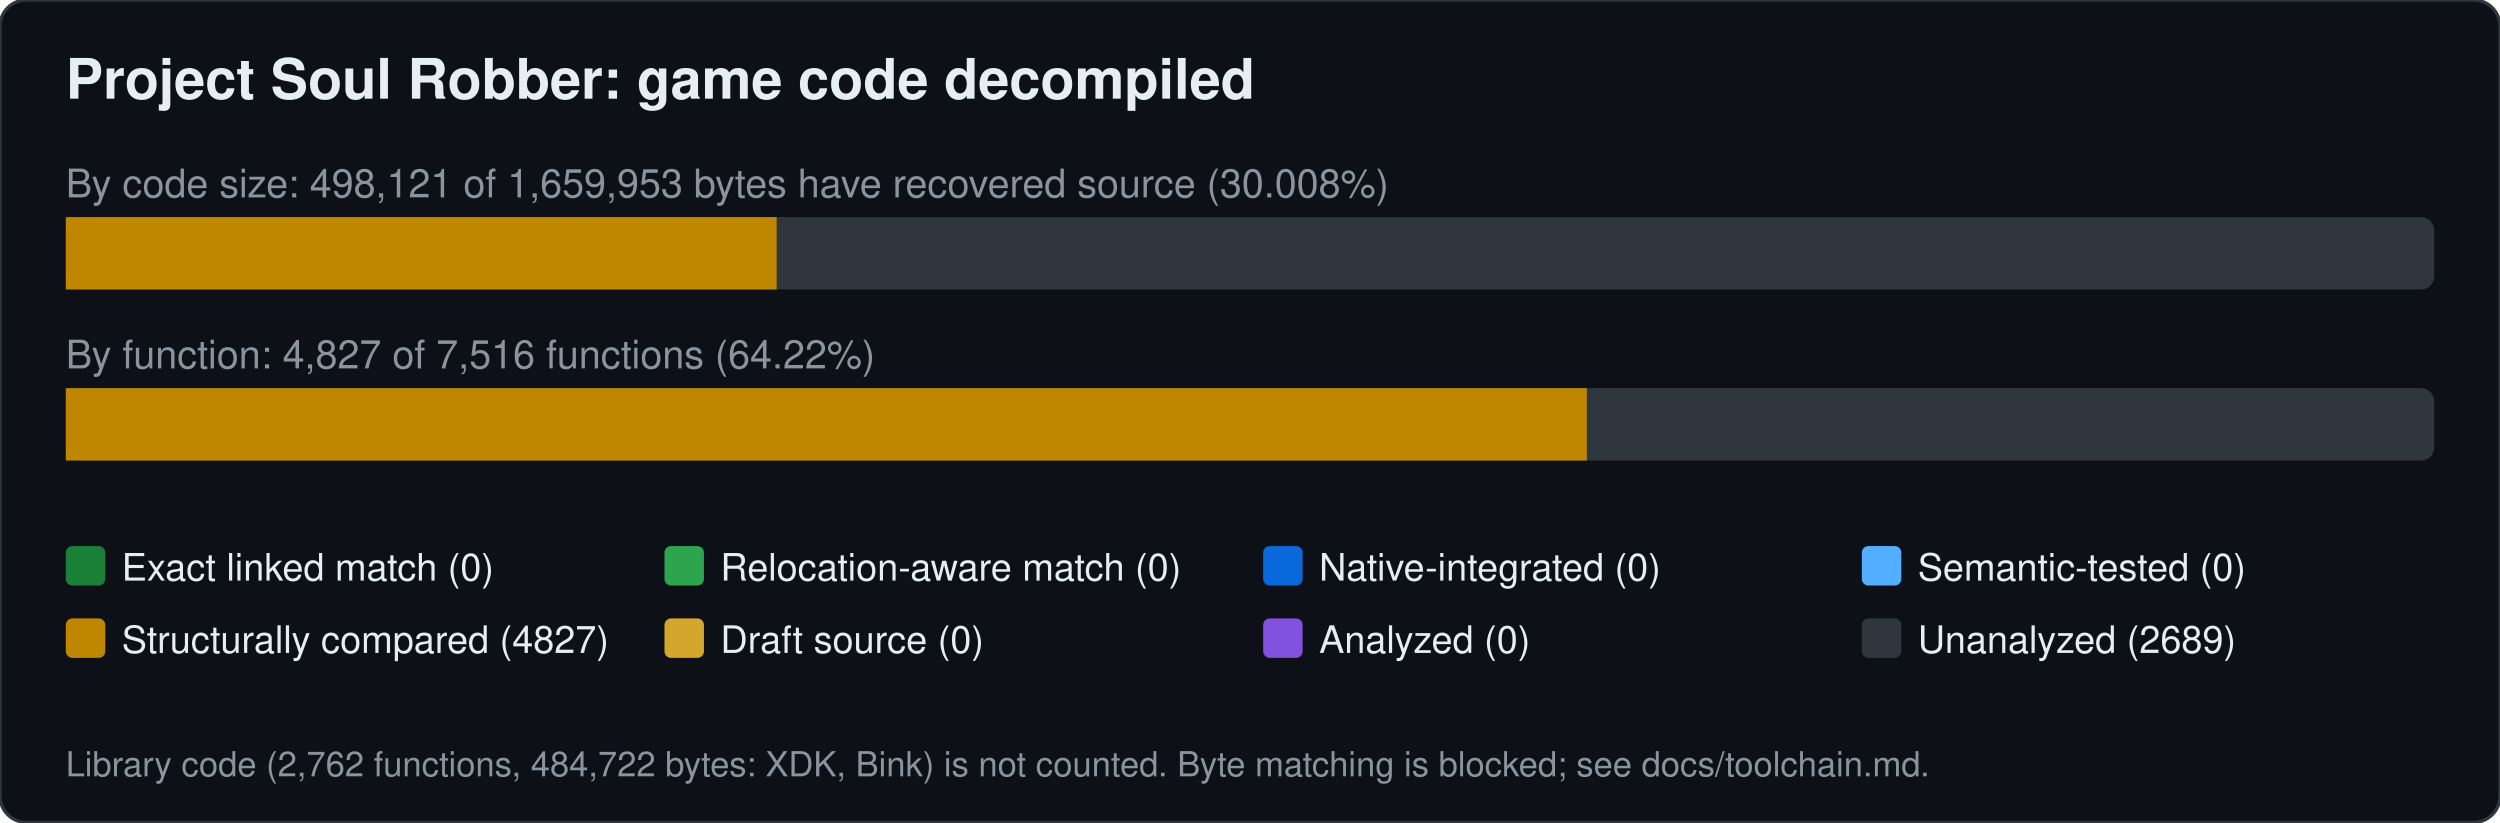
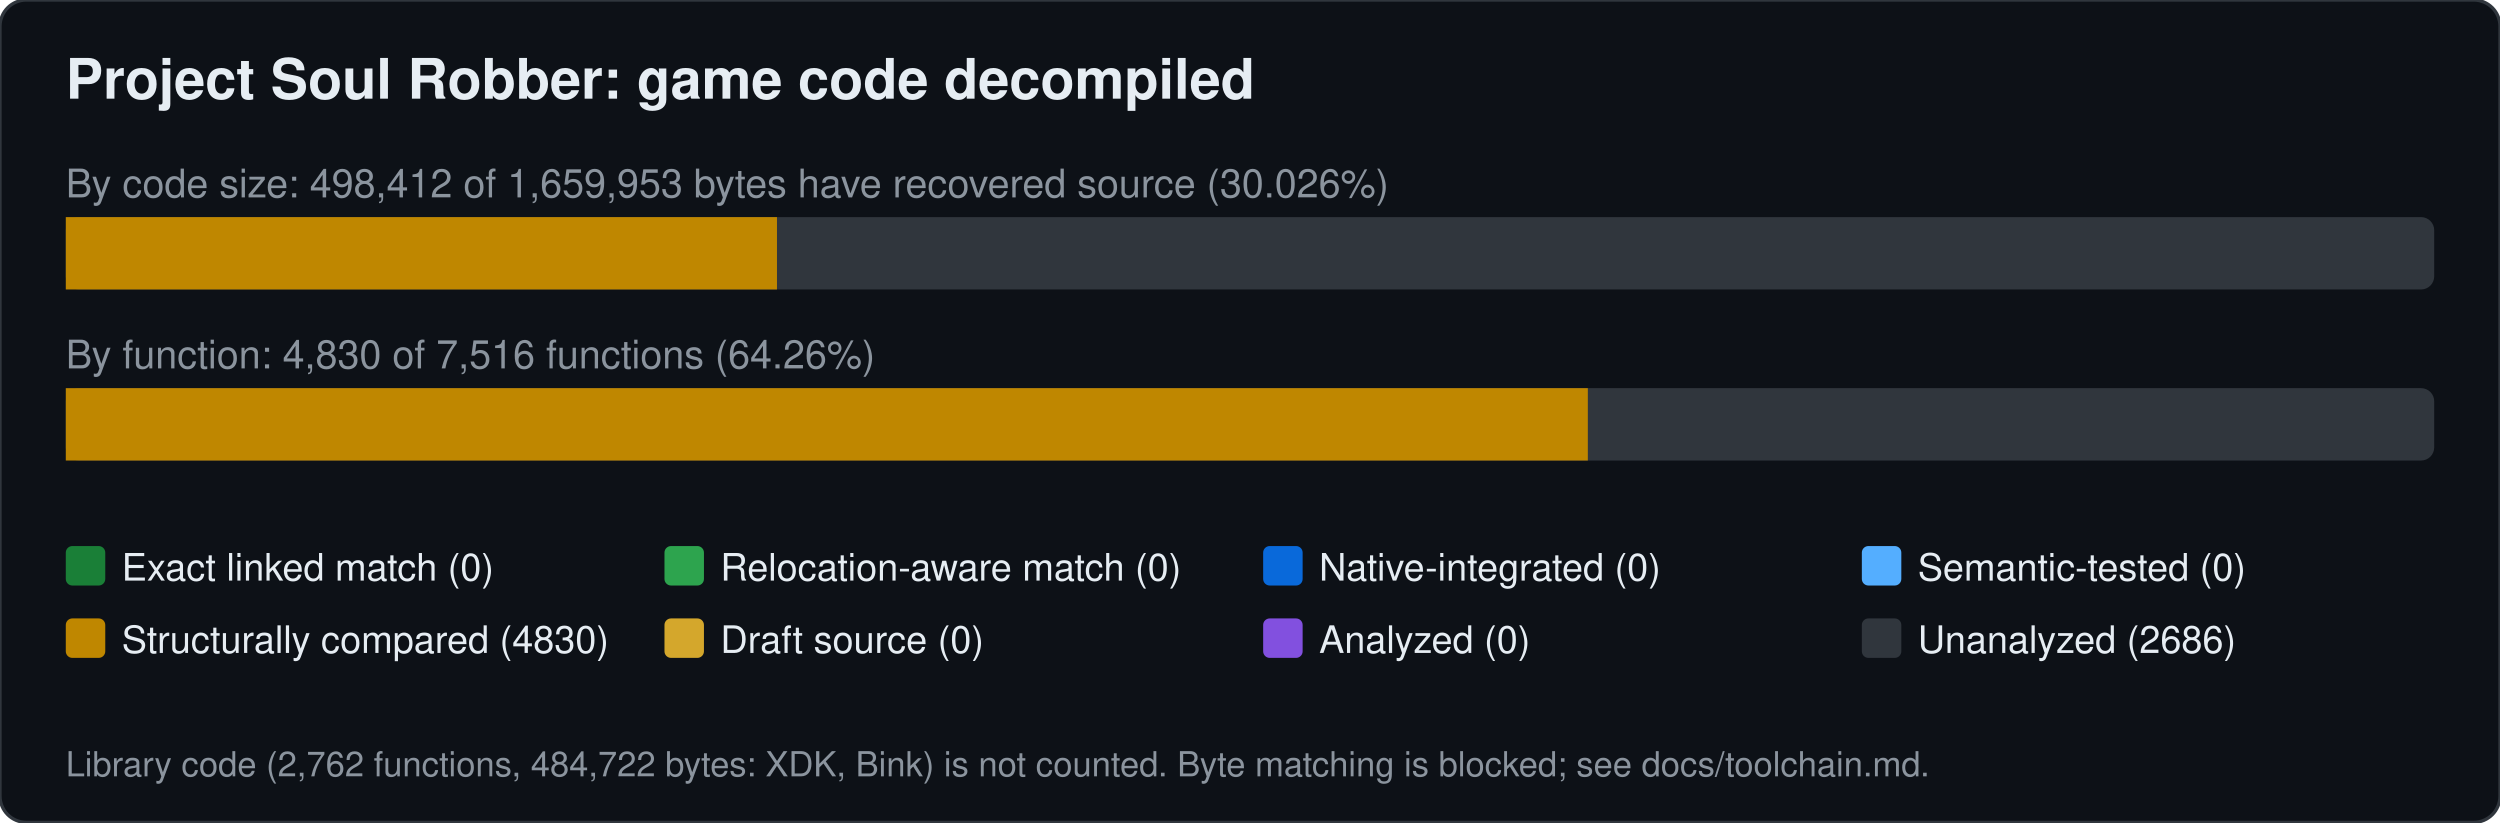
<svg xmlns="http://www.w3.org/2000/svg" width="760" height="250" viewBox="0 0 760 250" font-family="Segoe UI,Helvetica,Arial,sans-serif">
  <rect width="760" height="250" rx="8" fill="#0d1117" stroke="#30363d" />
  <text x="20" y="30" font-size="17" font-weight="600" fill="#e6edf3">Project Soul Robber: game code decompiled</text>
-   <text x="20" y="60" font-size="12" fill="#8b949e">By code size: 498,121 of 1,659,953 bytes have recovered source (30.008%)</text>
+   <text x="20" y="60" font-size="12" fill="#8b949e">By code size: 498,412 of 1,659,953 bytes have recovered source (30.026%)</text>
  <rect x="20" y="66" width="720" height="22" rx="4" fill="#30363d" />
-   <rect x="20.0" y="66" width="216.1" height="22" fill="#bf8700" />
-   <text x="20" y="112" font-size="12" fill="#8b949e">By function: 4,827 of 7,516 functions (64.22%)</text>
+   <rect x="20.0" y="66" width="216.2" height="22" fill="#bf8700" />
+   <text x="20" y="112" font-size="12" fill="#8b949e">By function: 4,830 of 7,516 functions (64.26%)</text>
  <rect x="20" y="118" width="720" height="22" rx="4" fill="#30363d" />
-   <rect x="20.0" y="118" width="462.4" height="22" fill="#bf8700" />
+   <rect x="20.0" y="118" width="462.7" height="22" fill="#bf8700" />
  <rect x="20" y="166" width="12" height="12" rx="2" fill="#1a7f37" />
  <text x="37" y="176.5" font-size="11.5" fill="#e6edf3">Exact linked match (0)</text>
  <rect x="202" y="166" width="12" height="12" rx="2" fill="#2da44e" />
  <text x="219" y="176.5" font-size="11.5" fill="#e6edf3">Relocation-aware match (0)</text>
  <rect x="384" y="166" width="12" height="12" rx="2" fill="#0969da" />
  <text x="401" y="176.5" font-size="11.5" fill="#e6edf3">Native-integrated (0)</text>
  <rect x="566" y="166" width="12" height="12" rx="2" fill="#54aeff" />
  <text x="583" y="176.5" font-size="11.5" fill="#e6edf3">Semantic-tested (0)</text>
  <rect x="20" y="188" width="12" height="12" rx="2" fill="#bf8700" />
-   <text x="37" y="198.5" font-size="11.5" fill="#e6edf3">Structurally compared (4827)</text>
+   <text x="37" y="198.5" font-size="11.5" fill="#e6edf3">Structurally compared (4830)</text>
  <rect x="202" y="188" width="12" height="12" rx="2" fill="#d4a72c" />
  <text x="219" y="198.5" font-size="11.5" fill="#e6edf3">Draft source (0)</text>
  <rect x="384" y="188" width="12" height="12" rx="2" fill="#8250df" />
  <text x="401" y="198.5" font-size="11.5" fill="#e6edf3">Analyzed (0)</text>
  <rect x="566" y="188" width="12" height="12" rx="2" fill="#30363d" />
-   <text x="583" y="198.5" font-size="11.5" fill="#e6edf3">Unanalyzed (2689)</text>
+   <text x="583" y="198.5" font-size="11.5" fill="#e6edf3">Unanalyzed (2686)</text>
  <text x="20" y="236" font-size="10.5" fill="#8b949e">Library code (2,762 functions, 484,722 bytes: XDK, Bink) is not counted. Byte matching is blocked; see docs/toolchain.md.</text>
</svg>
